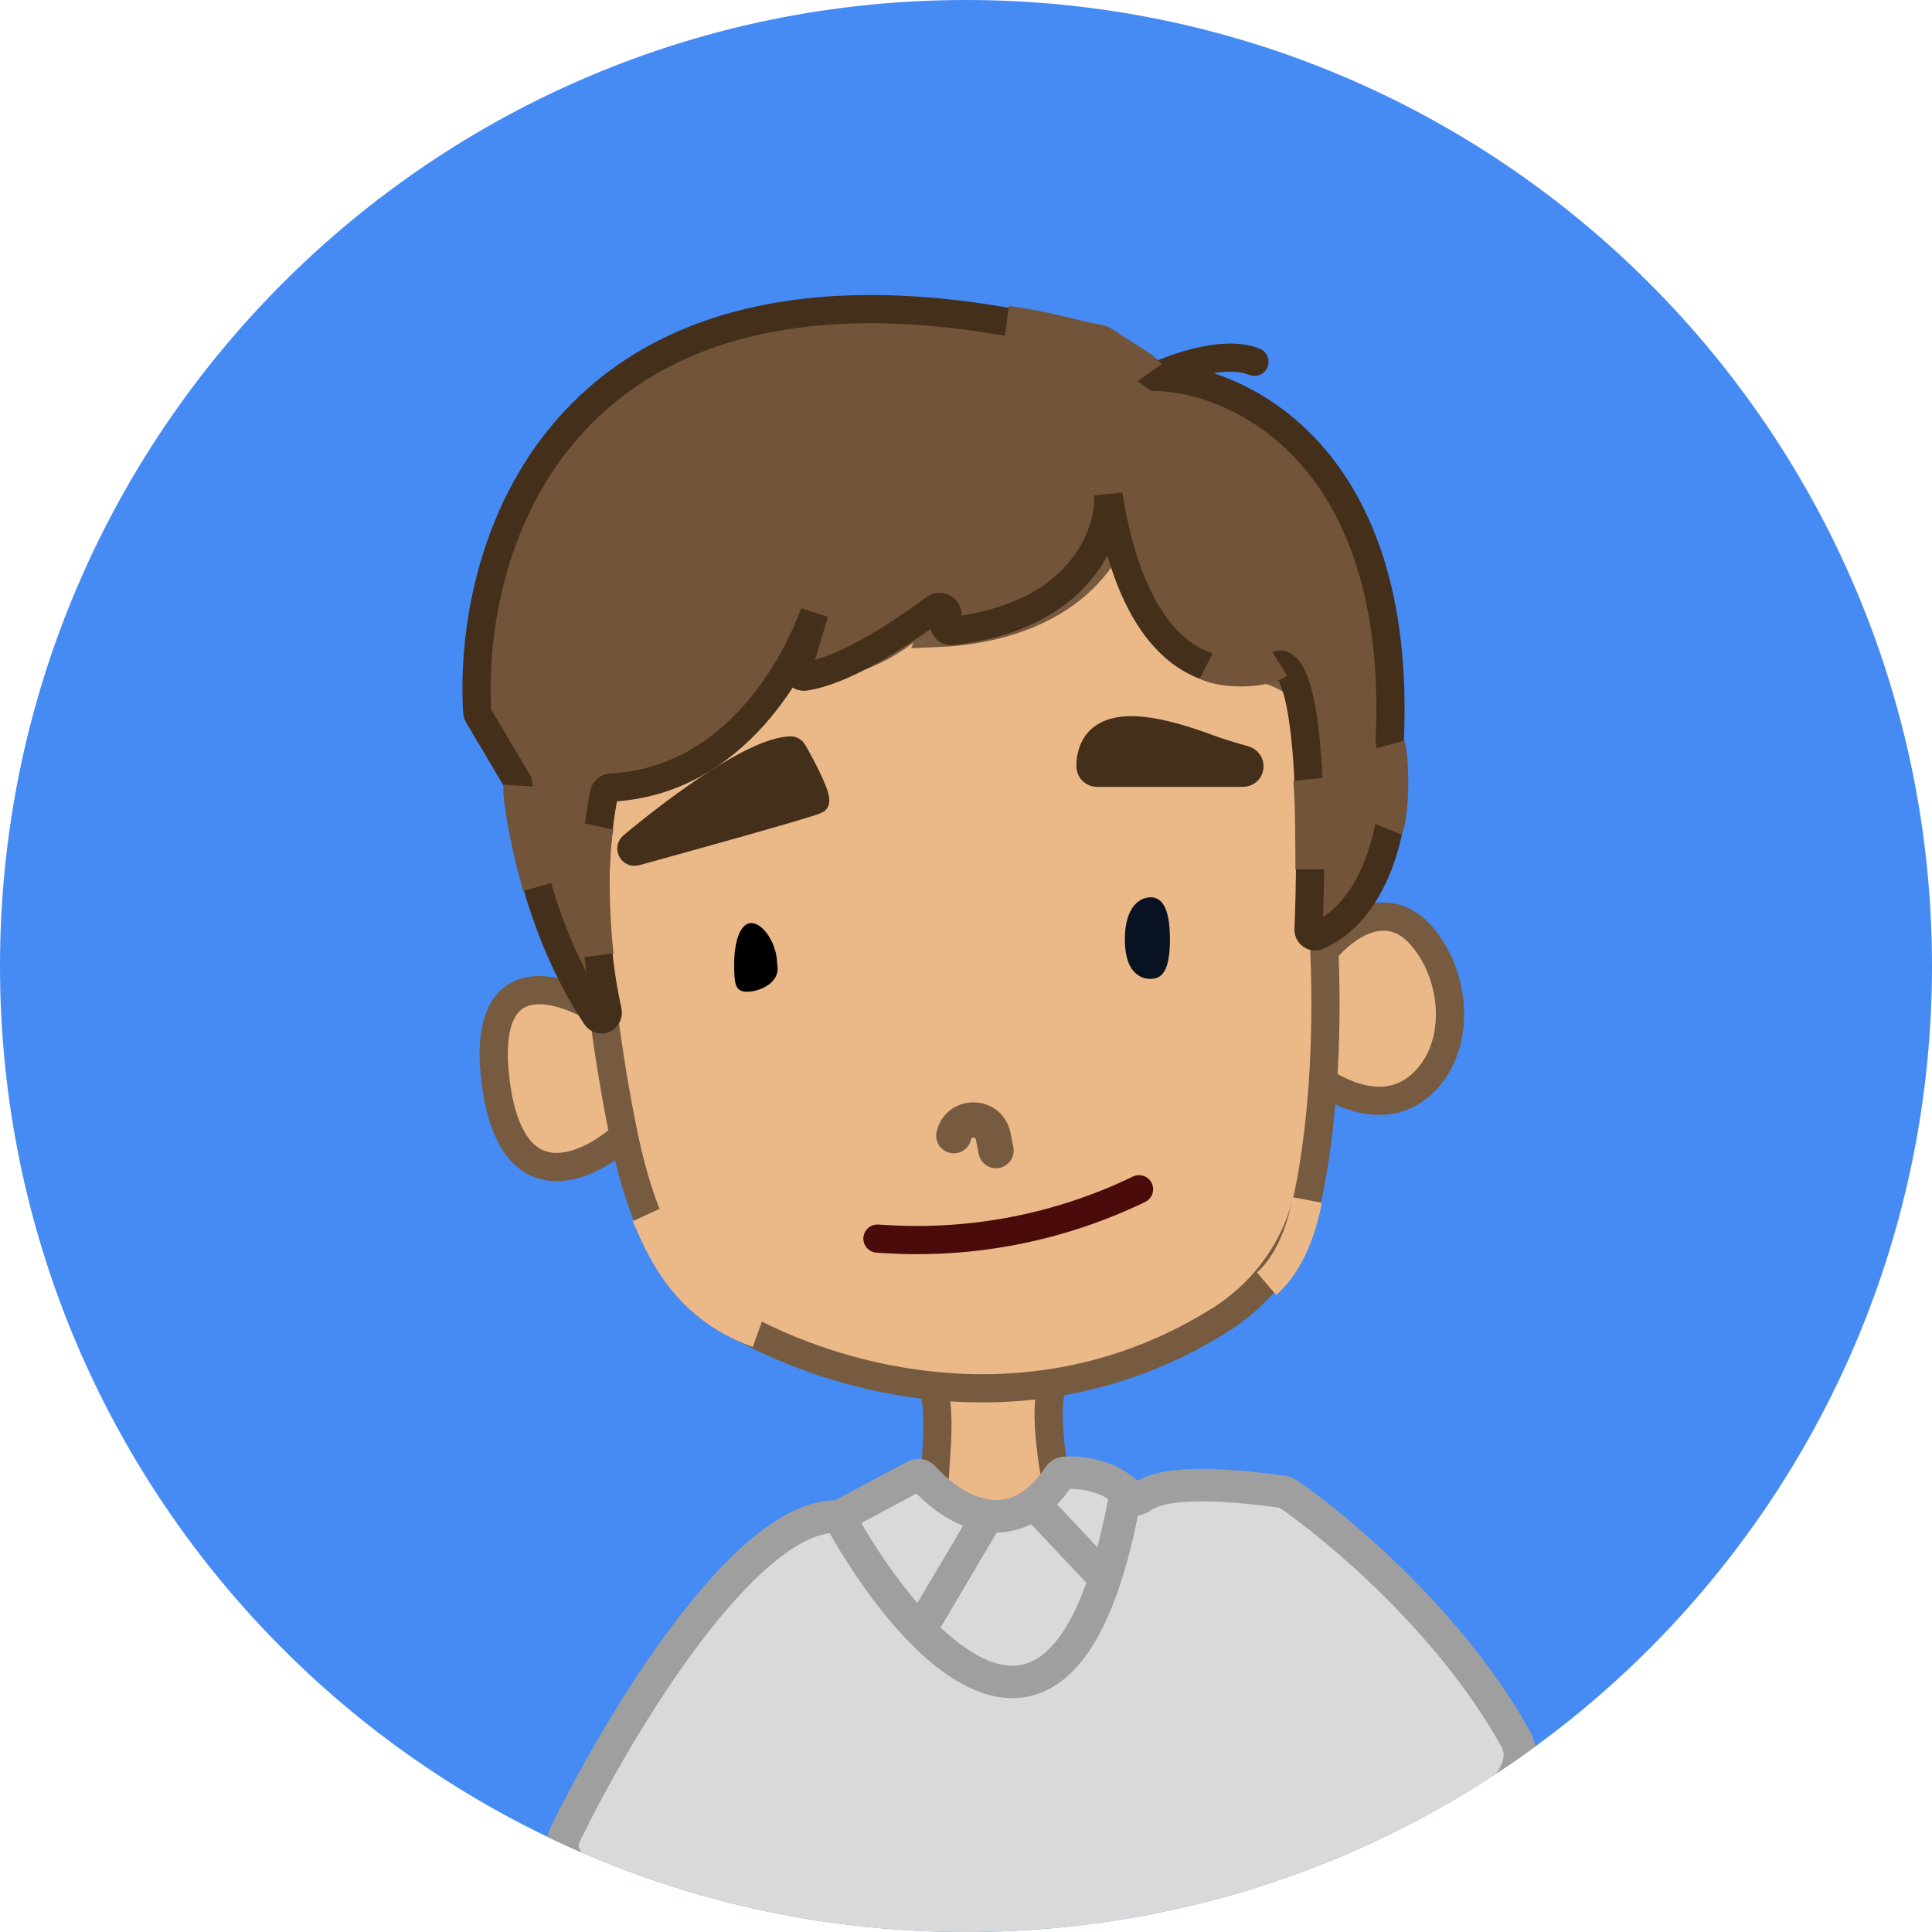
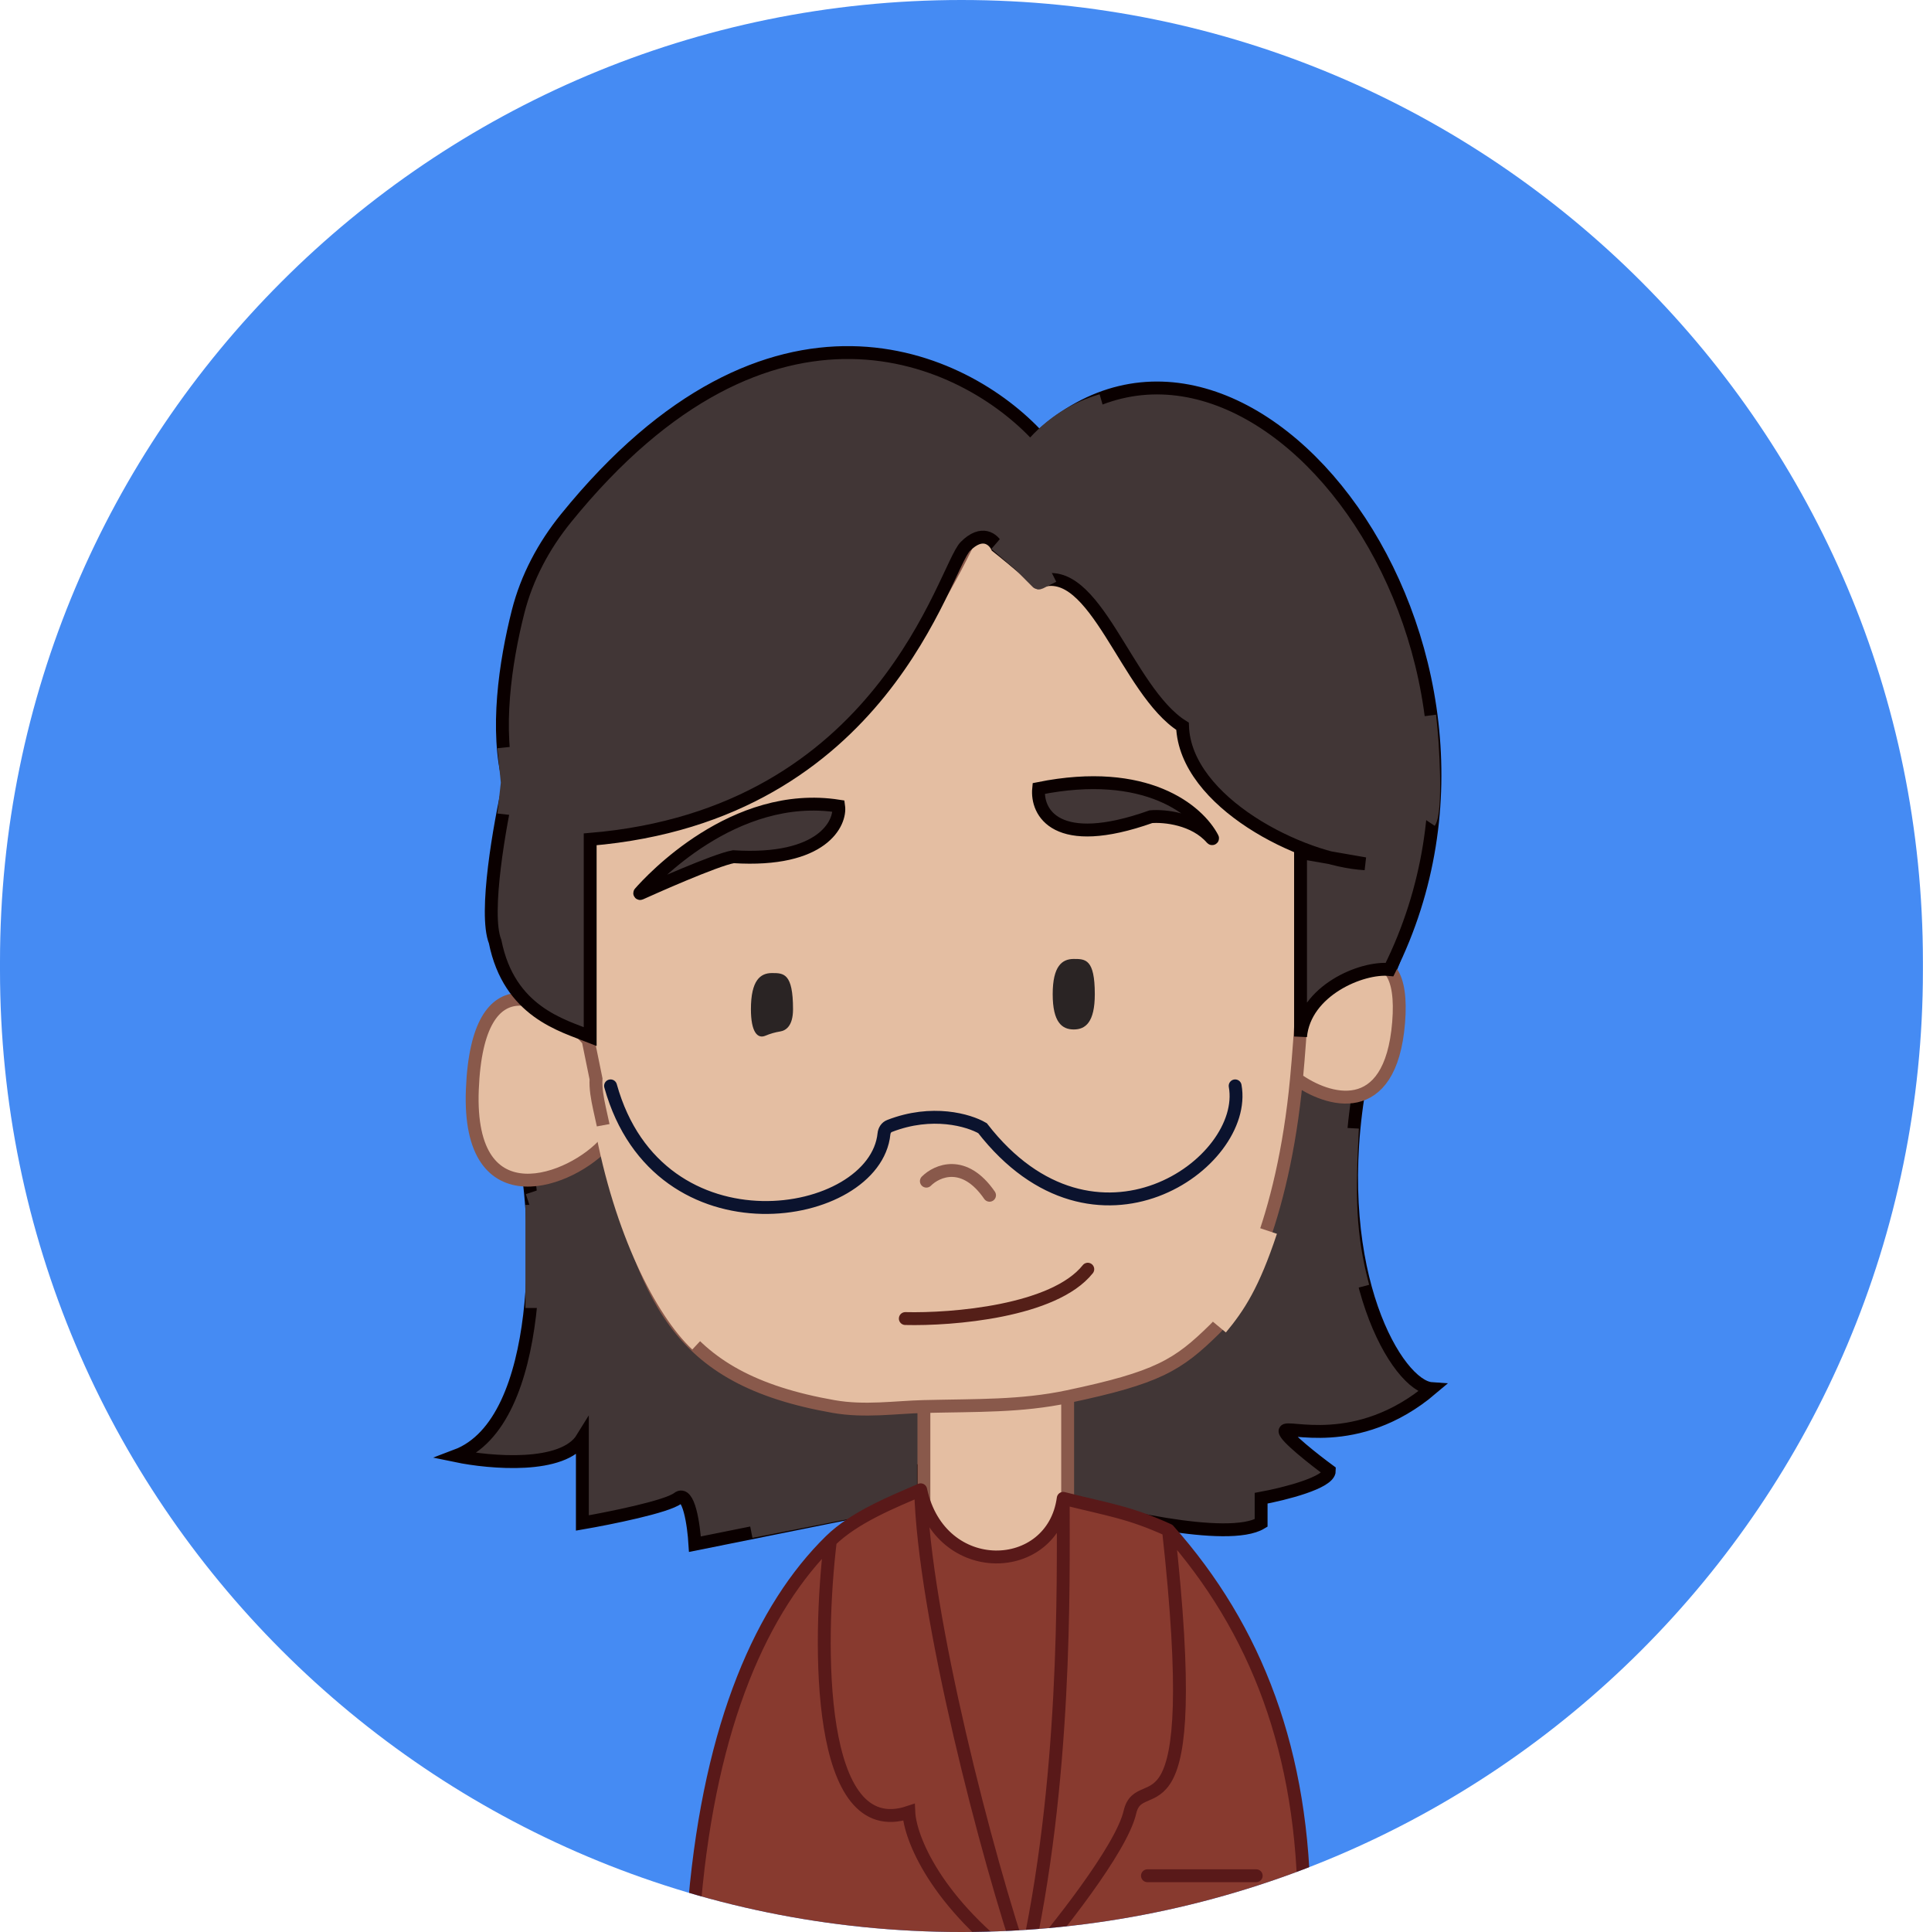
- <svg xmlns="http://www.w3.org/2000/svg" width="274" height="274" viewBox="0 0 274 274" fill="none">
-   <circle cx="137" cy="137" r="137" fill="#458BF3" />
-   <mask id="mask0_91_869" style="mask-type:alpha" maskUnits="userSpaceOnUse" x="0" y="0" width="274" height="274">
-     <circle cx="137" cy="137" r="137" fill="#F58A5C" />
+ <svg xmlns="http://www.w3.org/2000/svg" width="448" height="450" viewBox="0 0 448 450" fill="none">
+   <rect width="448" height="450" rx="224" fill="#458BF3" />
+   <mask id="mask0_220_3219" style="mask-type:alpha" maskUnits="userSpaceOnUse" x="0" y="0" width="448" height="450">
+     <rect width="448" height="450" rx="224" fill="#D9D9D9" />
  </mask>
-   <g mask="url(#mask0_91_869)">
-     <path d="M158.891 72.458C162.844 88.272 170.966 93.557 177.474 94.474C181.368 95.023 185.889 97.229 186.426 101.125C188.161 113.714 187.439 124.995 187.83 134.869C190.917 131.115 196.852 127.202 201.645 132.768C206.823 138.781 207.307 149.245 201.108 154.2C198.133 156.577 193.771 157.197 187.622 153.44C187.214 159.531 186.492 164.738 185.636 169.016C184.121 176.591 179.512 183.152 172.962 187.247C165.348 192.008 157.589 194.731 150.062 196.001C147.626 196.474 149.047 207.199 150.062 211.285C149.331 218.835 135.753 216.765 132.404 213.72C132.404 207.936 133.622 201.961 132.404 196.538C119.024 195.18 107.688 190.151 101.076 185.711C96.541 182.667 91.449 175.411 88.469 161.051C83.325 165.719 72.489 170.733 70.297 153.44C68.105 136.148 79.567 139.74 85.572 143.698C84.045 132.373 83.066 120.801 82.565 111.877C82.51 110.911 83.162 110.054 84.093 109.791C98.986 105.584 111.665 92.221 116.268 85.854L113.224 93.465C122.966 96.387 132.708 86.564 136.362 81.287L132.404 89.811C151.888 89.081 158.18 77.938 158.891 72.458Z" fill="#EBB888" />
-     <path d="M187.83 134.869C187.439 124.995 188.161 113.714 186.426 101.125C185.889 97.229 181.368 95.023 177.474 94.474C170.966 93.557 162.844 88.272 158.891 72.458C158.18 77.938 151.888 89.081 132.404 89.811L136.362 81.287C132.708 86.564 122.966 96.387 113.224 93.465L116.268 85.854C111.665 92.221 98.986 105.584 84.093 109.791C83.162 110.054 82.51 110.911 82.565 111.877C83.066 120.801 84.045 132.373 85.572 143.698M187.83 134.869C190.917 131.115 196.852 127.202 201.645 132.768C206.823 138.781 207.307 149.245 201.108 154.2C198.133 156.577 193.771 157.197 187.622 153.44M187.83 134.869C188.103 141.754 187.989 147.955 187.622 153.44M187.622 153.44C187.214 159.531 186.492 164.738 185.636 169.016C184.121 176.591 179.512 183.152 172.962 187.247C165.348 192.008 157.589 194.731 150.062 196.001M85.572 143.698C79.567 139.74 68.105 136.148 70.297 153.44C72.489 170.733 83.325 165.719 88.469 161.051M85.572 143.698C86.38 149.695 87.343 155.622 88.469 161.051M88.469 161.051C91.449 175.411 96.541 182.667 101.076 185.711C107.688 190.151 119.024 195.18 132.404 196.538M132.404 196.538C133.622 201.961 132.404 207.936 132.404 213.72C135.753 216.765 149.331 218.835 150.062 211.285C149.047 207.199 147.626 196.474 150.062 196.001M132.404 196.538C138.004 197.106 143.957 197.031 150.062 196.001" stroke="#775B41" stroke-width="4" />
-     <path d="M124.443 175.662L125.684 175.737C138.045 176.486 150.391 174.05 161.541 168.662V168.662" stroke="#4C0B0B" stroke-width="4" stroke-linecap="round" />
-     <path d="M67.821 101.444L73.367 110.786C73.443 110.913 73.489 111.056 73.503 111.204C74.23 118.798 75.869 125.274 77.806 130.607C79.963 136.546 82.489 141.069 84.533 144.145C85.132 145.047 86.406 144.41 86.171 143.353C83.544 131.514 84.262 119.405 85.689 112.491C85.782 112.043 86.18 111.725 86.637 111.7C104.61 110.749 113.094 93.631 115.495 86.928L113.141 94.774C112.949 95.416 113.431 96.055 114.095 95.962C119.457 95.21 127.152 90.338 132.623 86.269C133.51 85.608 134.784 86.678 134.254 87.649L134.032 88.056C133.653 88.752 134.194 89.587 134.981 89.498C153.163 87.444 157.401 75.883 157.204 70.183C161.302 95.736 173.592 96.952 181.321 94.318C181.479 94.264 181.647 94.241 181.804 94.298C186.026 95.821 186.115 118.974 185.58 131.802C185.552 132.489 186.21 132.997 186.843 132.727C196.406 128.645 198.903 113.055 197.118 105.331C197.097 105.238 197.089 105.143 197.093 105.049C198.979 64.495 175.761 53.743 163.902 53.439L157.343 48.967C157.251 48.905 157.144 48.856 157.037 48.827C81.906 28.545 66.17 74.995 67.683 101.001C67.692 101.159 67.74 101.308 67.821 101.444Z" fill="#715439" />
-     <path d="M163.902 53.439L157.343 48.967C157.251 48.905 157.144 48.856 157.037 48.827C81.906 28.545 66.17 74.995 67.683 101.001C67.692 101.159 67.74 101.308 67.821 101.444L73.367 110.786C73.443 110.913 73.489 111.056 73.503 111.204C74.23 118.798 75.869 125.274 77.806 130.607C79.963 136.546 82.489 141.069 84.533 144.145C85.132 145.047 86.406 144.41 86.171 143.353C83.544 131.514 84.262 119.405 85.689 112.491C85.782 112.043 86.18 111.725 86.637 111.7C104.61 110.749 113.094 93.631 115.495 86.928L113.141 94.774C112.949 95.416 113.431 96.055 114.095 95.962C119.457 95.21 127.152 90.338 132.623 86.269C133.51 85.608 134.784 86.678 134.254 87.649L134.032 88.056C133.653 88.752 134.194 89.587 134.981 89.498C153.163 87.444 157.401 75.883 157.204 70.183C161.302 95.736 173.592 96.952 181.321 94.318C181.479 94.264 181.647 94.241 181.804 94.298C186.026 95.821 186.115 118.974 185.58 131.802C185.552 132.489 186.21 132.997 186.843 132.727C196.406 128.645 198.903 113.055 197.118 105.331C197.097 105.238 197.089 105.143 197.093 105.049C198.979 64.495 175.761 53.743 163.902 53.439ZM163.902 53.439C166.845 52.018 173.766 49.603 177.906 51.308" stroke="#442F1B" stroke-width="4" stroke-linecap="round" />
-     <path d="M165.923 133.218C165.923 137.865 164.696 138.827 163.183 138.827C161.669 138.827 159.529 137.865 159.529 133.218C159.529 128.571 161.669 127.258 163.183 127.258C164.696 127.258 165.923 128.571 165.923 133.218Z" fill="#091220" />
-     <path d="M110.209 136.696C110.818 139.436 107.628 140.653 105.947 140.653C104.265 140.653 104.12 139.554 104.12 136.696C104.12 133.837 104.874 130.911 106.556 130.911C108.237 130.911 110.209 133.837 110.209 136.696Z" fill="black" />
-     <path d="M171.142 106.074C172.982 106.751 174.77 107.295 176.433 107.742C177.575 108.049 177.403 109.6 176.22 109.6H155.604C155.102 109.6 154.669 109.225 154.659 108.723C154.65 108.23 154.692 107.773 154.778 107.35C156.028 101.197 165.25 103.904 171.142 106.074Z" fill="#442F1B" stroke="#442F1B" stroke-width="4" />
-     <path d="M112.127 105.933C106.915 106.07 96.285 113.876 89.399 119.605C88.587 120.281 89.26 121.536 90.28 121.255C100.472 118.448 115.357 114.287 115.994 113.863C116.682 113.404 114.364 108.948 112.905 106.397C112.743 106.114 112.453 105.925 112.127 105.933Z" fill="#442F1B" stroke="#442F1B" stroke-width="3" />
-     <path d="M135.27 161.067V161.067C135.946 158.061 140.248 158.112 140.853 161.134L141.262 163.183" stroke="#775B41" stroke-width="5" stroke-linecap="round" />
-     <path d="M91.638 172.316C93.465 176.274 96.509 185.103 107.469 189.06" stroke="#EBB888" stroke-width="4.2" />
-     <path d="M179.623 182.058C181.754 180.231 184.189 176.578 185.407 170.185" stroke="#EBB888" stroke-width="4.2" />
-     <path d="M84.94 135.478C84.331 130.607 84.027 121.474 84.94 117.211" stroke="#715439" stroke-width="4.2" />
-     <path d="M171.098 94.378C173.534 95.596 179.014 95.596 181.449 94.074" stroke="#715439" stroke-width="4.2" />
-     <path d="M185.711 110.514C186.016 113.558 186.016 121.169 186.016 123.3" stroke="#715439" stroke-width="4.6" />
-     <path d="M162.878 52.974C162.321 52.193 159.915 50.886 156.36 48.526C156.242 48.448 156.108 48.395 155.969 48.371C152.375 47.745 148.481 46.405 142.785 45.667" stroke="#715439" stroke-width="4.6" />
-     <path d="M73.676 111.427C73.574 113.05 74.468 118.916 76.416 125.736" stroke="#715439" stroke-width="4.6" />
-     <path d="M196.976 105.643C197.585 107.774 197.646 115.08 196.671 117.516" stroke="#715439" stroke-width="4.6" />
-     <path d="M80.224 260.031C87.644 244.791 105.785 214.466 118.988 215.08L129.772 209.323C130.195 209.097 130.718 209.206 131.036 209.566C133.107 211.908 136.434 214.489 140.098 214.965C142.219 215.241 144.454 214.81 146.622 213.219C147.85 212.318 149.056 211.045 150.209 209.318C150.371 209.076 150.624 208.907 150.915 208.883C152.91 208.72 156.836 209.068 159.672 211.623C163.497 215.069 157.79 208.209 182.08 211.59C182.23 211.61 182.376 211.662 182.501 211.748C189.635 216.597 205.808 230.131 214.94 246.584C220.575 256.738 186.032 272.689 150.46 275.827C113.354 279.1 75.129 269.157 80.224 260.031Z" fill="#D9D9D9" />
-     <path d="M118.988 215.08C105.785 214.466 87.644 244.791 80.224 260.031C75.129 269.157 113.354 279.1 150.46 275.827C186.032 272.689 220.575 256.738 214.94 246.584C205.808 230.131 189.635 216.597 182.501 211.748C182.376 211.662 182.23 211.61 182.08 211.59C157.79 208.209 163.497 215.069 159.672 211.623M118.988 215.08L129.772 209.323C130.195 209.097 130.718 209.206 131.036 209.566C133.107 211.908 136.434 214.489 140.098 214.965M118.988 215.08C121.983 220.546 126.049 226.598 130.502 231.186M159.672 211.623C156.836 209.068 152.91 208.72 150.915 208.883C150.624 208.907 150.371 209.076 150.209 209.318C149.056 211.045 147.85 212.318 146.622 213.219M159.672 211.623C158.82 216.454 157.82 220.523 156.702 223.917M130.502 231.186L140.098 214.965M130.502 231.186C139.532 240.487 150.158 243.766 156.702 223.917M140.098 214.965C142.219 215.241 144.454 214.81 146.622 213.219M146.622 213.219L156.702 223.917" stroke="#9F9F9F" stroke-width="4.6" />
+   <g mask="url(#mask0_220_3219)">
+     <path d="M127.733 135.693C176.683 64.546 224.415 86.835 242.163 106.872C289.047 62.405 357.387 157.102 320.833 232.86C314.476 232.201 308.036 239.722 305.61 243.565C305.347 248.492 306.253 244.394 305.61 250.456L316.38 255.383C310.022 296.885 325.601 322.891 333.547 323.44C316.065 338.262 299.377 331.674 299.377 333.321C299.377 334.639 306.264 340.033 309.708 342.566C309.708 345.35 299.113 347.993 293.815 348.967V354.731C286.186 359.342 257.866 352.81 246.073 348.967V339.142C235.111 341.628 226.301 342.554 215.144 342.566V348.967L161.903 359.672C161.638 355.28 160.473 346.991 157.93 348.967C155.387 350.943 142.037 353.633 135.679 354.731V334.968C131.229 342.214 114.224 340.732 106.277 339.085C127.256 331.18 125.614 283.344 122.17 268.522L135.679 262.504C131.176 252.623 121.535 231.213 118.992 224.626C116.449 218.038 120.051 197.177 122.17 187.57C117.72 170.442 124.025 145.849 127.733 135.693Z" fill="#413636" />
+     <path d="M135.679 262.504C131.176 252.623 121.535 231.213 118.992 224.626C116.449 218.038 120.051 197.177 122.17 187.57C117.72 170.442 124.025 145.849 127.733 135.693C176.683 64.546 224.415 86.835 242.163 106.872C289.047 62.405 357.387 157.102 320.833 232.86C314.476 232.201 308.036 239.722 305.61 243.565M135.679 262.504L122.17 268.522C125.614 283.344 127.256 331.18 106.277 339.085C114.224 340.732 131.229 342.214 135.679 334.968V354.731C142.037 353.633 155.387 350.943 157.93 348.967C160.473 346.991 161.638 355.28 161.903 359.672L215.144 348.967V342.566C226.301 342.554 235.111 341.628 246.073 339.142V348.967C257.866 352.81 286.186 359.342 293.815 354.731V348.967C299.113 347.993 309.708 345.35 309.708 342.566C306.264 340.033 299.377 334.639 299.377 333.321C299.377 331.674 316.065 338.262 333.547 323.44C325.601 322.891 310.022 296.885 316.38 255.383L305.61 250.456C306.253 244.394 305.347 248.492 305.61 243.565M135.679 262.504L134.09 208.091M305.61 243.565C306.679 236.371 306.056 225.153 305.61 220.443M232.627 132.334C231.832 130.687 229.289 128.381 225.475 132.334C220.707 137.275 200.046 192.446 134.09 201.504M312.886 208.091C300.967 204.249 276.968 192.116 276.333 174.33C263.618 166.095 254.877 135.693 242.163 140.568" stroke="#0A0000" stroke-width="3" />
+     <path d="M234.815 120.842L243.289 129.026C253.415 124.923 262.761 157.747 274.444 161.85C275.691 182.2 294.695 193.852 304.042 197.135C304.159 210.606 303.892 222.602 303.346 233.24C311.626 225.308 327.72 215.187 325.85 238.164C323.981 261.14 309.206 256.49 302.053 251.293C298.918 284.656 288.854 303.81 283.012 309.554C274.388 318.034 269.715 320.894 248.742 325.311V350.583C248.742 360.43 223.761 372.739 215.25 350.583V327.607C208.572 327.768 201.5 328.883 194.22 327.607C156.778 321.043 150.649 302.169 141.201 266.064C133.412 275.09 108.799 284.609 110.046 253.755C111.292 222.901 128.307 232.42 137.02 242.267V194.673C164.775 190.612 201.207 180.118 227.681 121.805C228.172 120.724 229.256 120 230.443 120H232.731C233.508 120 234.256 120.302 234.815 120.842Z" fill="#E4BEA2" />
+     <path d="M248.742 325.311C269.715 320.894 274.388 318.034 283.012 309.554C288.854 303.81 298.918 284.656 302.053 251.293M248.742 325.311V350.583C248.742 360.43 223.761 372.739 215.25 350.583V327.607M248.742 325.311C237.837 327.607 227.678 327.307 215.25 327.607M215.25 327.607C208.572 327.768 201.5 328.883 194.22 327.607C156.778 321.043 150.649 302.169 141.201 266.064M137.02 242.267V194.673C164.775 190.612 201.207 180.118 227.681 121.805C228.172 120.724 229.256 120 230.443 120H232.731C233.508 120 234.256 120.302 234.815 120.842L243.289 129.026C253.415 124.923 262.761 157.747 274.444 161.85C275.691 182.2 294.695 193.852 304.042 197.135C304.159 210.606 303.892 222.602 303.346 233.24M137.02 242.267L138.864 251.293C138.618 255.747 140.477 260.276 141.201 266.064M137.02 242.267C128.307 232.42 111.292 222.901 110.046 253.755C108.799 284.609 133.412 275.09 141.201 266.064M303.346 233.24C311.626 225.308 327.72 215.187 325.85 238.164C323.981 261.14 309.206 256.49 302.053 251.293M303.346 233.24C303.011 239.758 302.572 245.767 302.053 251.293" stroke="#89594B" stroke-width="3" />
+     <path d="M131.864 120.703C179.524 61.892 224.721 82.904 242.068 101.89C290.302 57.547 361.344 150.274 323.738 225.822C317.198 225.165 303.984 230.749 303 241.424L303 219.317L303 198.58L309.799 199.76C294.986 195.756 276.049 183.941 275.504 169.161C262.424 160.949 255.149 130.631 242.068 135.493C237.556 131.551 233.648 128.376 232.258 127.281C231.441 125.639 228.824 123.34 224.9 127.281C219.995 132.208 206.09 189.752 137.5 195.5V206.5L137.5 241.424C131.026 238.848 118.623 235.676 115.353 219.317C112.737 212.748 116.443 191.945 118.623 182.365C115.367 170.216 117.708 154.301 120.704 142.479C122.727 134.495 126.679 127.101 131.864 120.703Z" fill="#413636" />
+     <path d="M242.068 101.89C224.721 82.904 179.524 61.892 131.864 120.703C126.679 127.101 122.727 134.495 120.704 142.479C117.708 154.301 115.367 170.216 118.623 182.365C116.443 191.945 112.737 212.748 115.353 219.317C118.623 235.676 131.026 238.848 137.5 241.424L137.5 206.5V195.5C206.09 189.752 219.995 132.208 224.9 127.281C228.824 123.34 231.441 125.639 232.258 127.281C233.648 128.376 237.556 131.551 242.068 135.493C255.149 130.631 262.424 160.949 275.504 169.161C276.158 186.898 303.3 200.365 318.015 201.187L303 198.58L303 219.317C303 224.529 303 233.212 303 241.424C303.984 230.749 317.198 225.165 323.738 225.822C361.344 150.274 290.302 57.547 242.068 101.89Z" stroke="#0A0000" stroke-width="3" />
+     <path d="M268.147 190.226C245.91 198.109 241.441 189.131 241.986 183.656C267.114 178.608 279.168 188.814 282.496 195.206C282.551 195.312 282.403 195.397 282.325 195.307C278.286 190.653 271.273 189.964 268.147 190.226Z" fill="#413636" />
+     <path d="M170.862 199.544C191.791 200.858 195.933 191.594 195.388 187.762C170.997 183.934 151.58 205.09 149.065 207.97C148.995 208.05 149.083 208.158 149.18 208.115C151.783 206.941 166.64 200.293 170.862 199.544Z" fill="#413636" />
+     <path d="M268.147 190.226C245.91 198.109 241.441 189.131 241.986 183.656C267.114 178.608 279.168 188.814 282.496 195.206C282.551 195.312 282.403 195.397 282.325 195.307C278.286 190.653 271.273 189.964 268.147 190.226Z" stroke="#0A0000" stroke-width="3" />
+     <path d="M170.862 199.544C191.791 200.858 195.933 191.594 195.388 187.762C170.997 183.934 151.58 205.09 149.065 207.97C148.995 208.05 149.083 208.158 149.18 208.115C151.783 206.941 166.64 200.293 170.862 199.544Z" stroke="#0A0000" stroke-width="3" />
+     <path d="M287.766 252.92C291.036 270.986 255.066 296.442 228.905 262.774C225.761 260.932 217.178 258.382 207.222 262.273C206.483 262.561 206.029 263.294 205.948 264.084C203.867 284.51 153.457 293.129 142.248 252.92" stroke="#0B132E" stroke-width="3" stroke-linecap="round" />
+     <path d="M215.824 275.114C218.277 272.651 224.653 269.859 230.54 278.399" stroke="#89594B" stroke-width="3" stroke-linecap="round" />
+     <path d="M210.92 307.117C221.82 307.391 245.583 305.475 253.431 295.621" stroke="#541F18" stroke-width="3" stroke-linecap="round" />
+     <path d="M255.066 231.57C255.066 238.139 252.87 239.782 250.161 239.782C247.452 239.782 245.256 238.139 245.256 231.57C245.256 225.001 247.452 223.358 250.161 223.358C252.87 223.358 255.066 223.358 255.066 231.57Z" fill="#2A2424" />
+     <path d="M184.759 235.062C184.759 238.957 183.12 240.036 181.736 240.254C180.589 240.435 179.4 240.782 178.33 241.237C176.479 242.025 174.949 240.382 174.949 235.062C174.949 228.326 177.145 226.643 179.854 226.643C182.563 226.643 184.759 226.643 184.759 235.062Z" fill="#2A2424" />
+     <path d="M141 262.001C145.5 286.501 155 305.001 163 312.501M295.124 286.588C291.036 298.906 287.766 303.833 283.679 308.76" stroke="#E4BEA2" stroke-width="5" />
+     <path d="M232.175 126.46L237.898 131.387L241.883 135.39C241.944 135.451 242.038 135.467 242.115 135.428L245.256 133.851M240.35 104.288C245.256 98.54 250.978 95.256 256.701 93.613M314.745 262.774C313.927 278.376 313.927 287.409 317.197 299.726M124.263 304.653V282.482H125.898L124.263 277.555M174.949 356.387L208.467 349.818M306.569 202.007V215.967M332.73 166.697C333.547 173.267 334.365 188.869 332.73 191.332M117.723 189.69L118.54 182.299L117.723 174.088" stroke="#413636" stroke-width="3.7" />
+     <path d="M303.841 445.653C235.823 479.814 184.215 460.161 161.869 442.643C165.559 401.285 177.601 374.433 193.456 358.884C199.131 353.318 208.057 349.816 214.5 347C219 368 245.256 367.062 247.709 348.996C258.482 351.691 263.241 352.281 272.234 356.387C292.672 379.38 303.841 408.12 303.841 445.653Z" fill="#883A2F" />
+     <path d="M247.709 348.996C247.709 369.135 248.526 414.887 238.716 458.245M247.709 348.996C245.256 367.062 219 368 214.5 347M247.709 348.996C258.482 351.691 263.241 352.281 272.234 356.387M238.716 458.245C229.996 432.942 215.155 375.76 214.5 347M238.716 458.245C217.787 443.136 212.01 427.862 211.738 422.114C190.155 429.34 190.557 382.971 193.456 358.884M238.716 458.245C246.074 449.76 261.279 430.654 263.241 422.114C265.694 411.439 280.686 432.755 272.234 356.387M214.5 347C208.057 349.816 199.131 353.318 193.456 358.884M193.456 358.884C177.601 374.433 165.559 401.285 161.869 442.643C184.215 460.161 235.823 479.814 303.841 445.653C303.841 408.12 292.672 379.38 272.234 356.387M267.329 436.895H292.672" stroke="#591919" stroke-width="3" stroke-linecap="round" />
  </g>
</svg>
